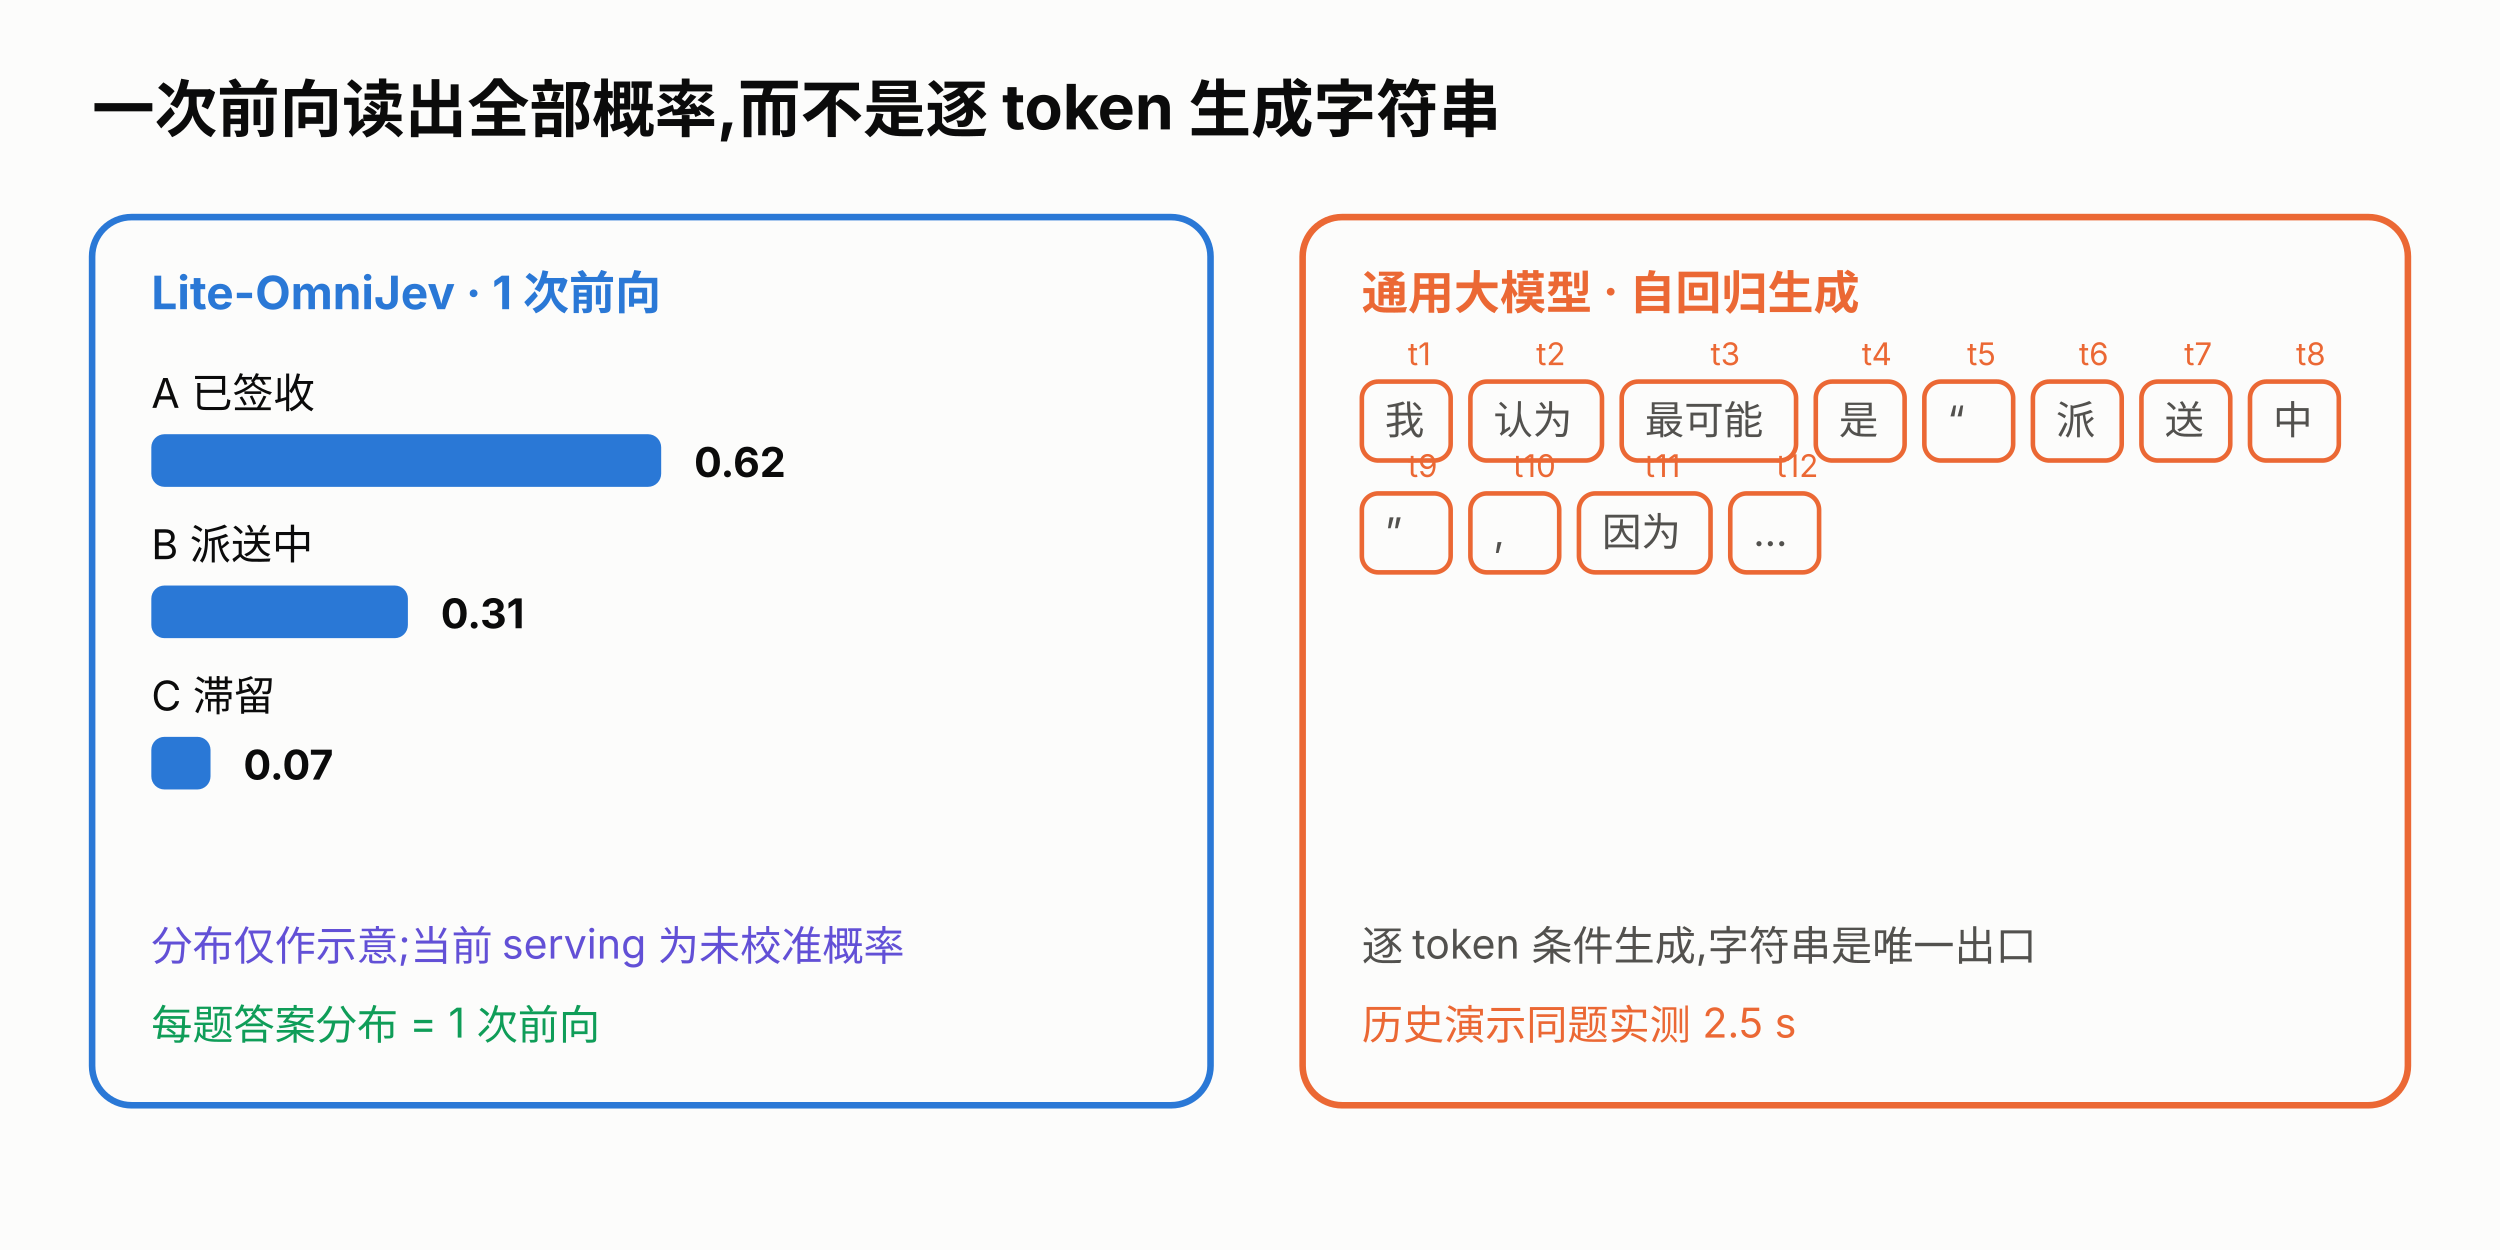
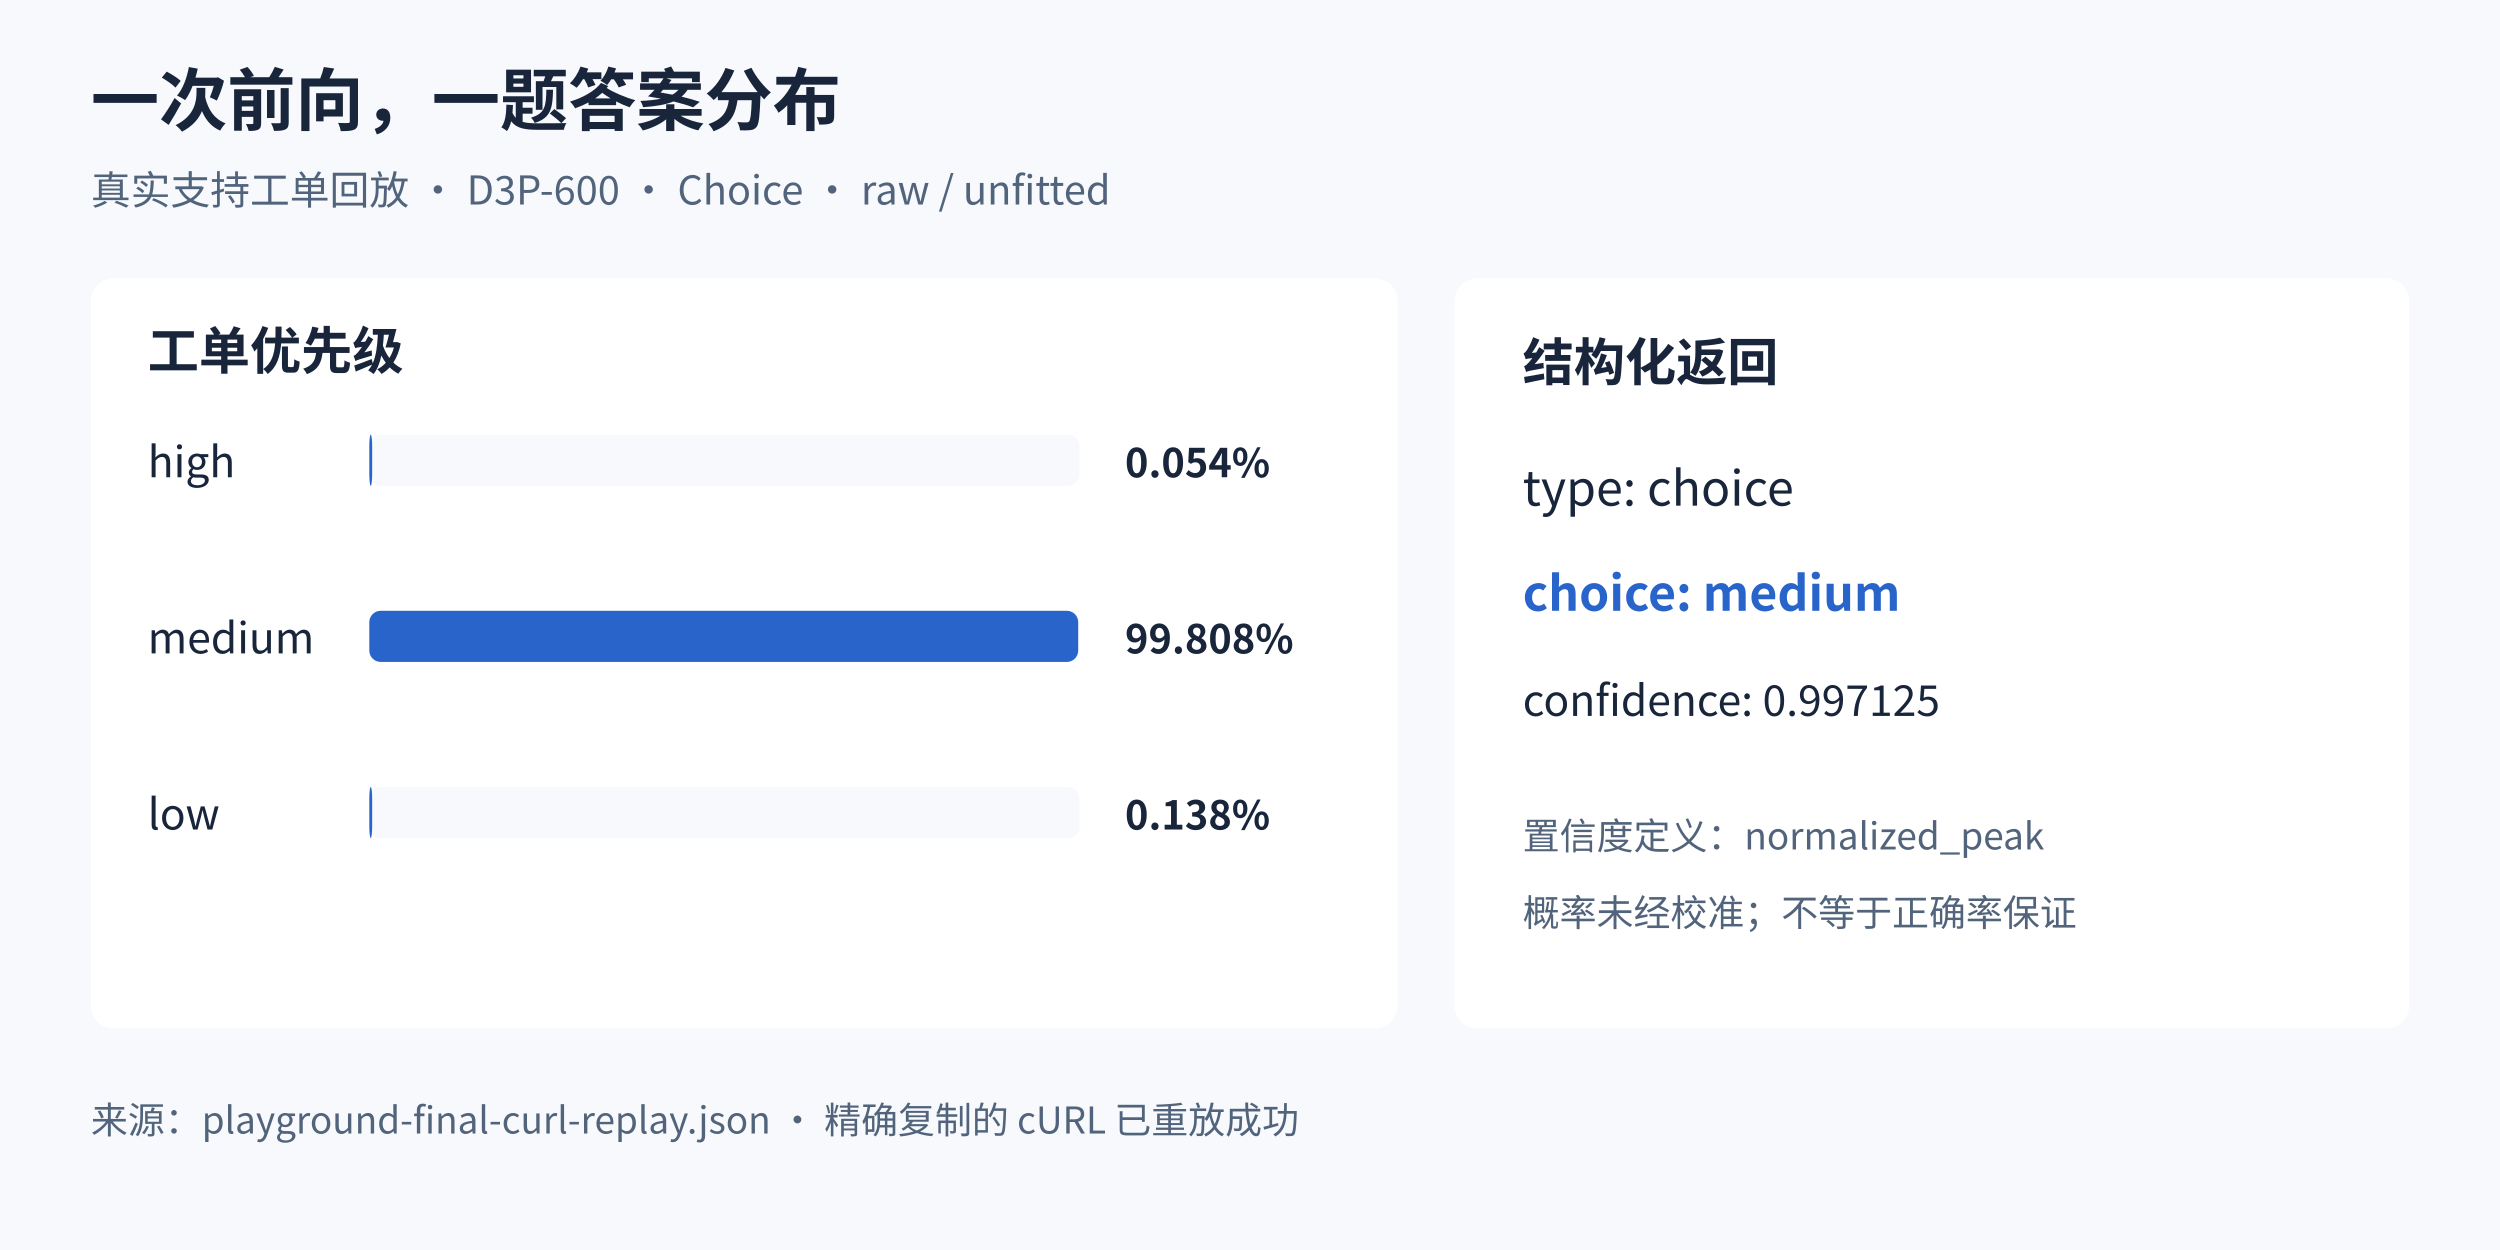
- <svg xmlns="http://www.w3.org/2000/svg" width="760" height="380" viewBox="0 0 760 380" font-family="-apple-system,'PingFang SC',sans-serif">
-   <rect width="760" height="380" fill="#fcfcfb" />
-   <text x="28" y="40" font-size="19" font-weight="700" fill="#0b0b0b">一次前向读出全部概率,而不是逐 token 生成字符串</text>
-   <rect x="28" y="66" width="340" height="270" rx="12" fill="none" stroke="#2a78d6" stroke-width="2" />
-   <text x="46" y="94" font-size="14" font-weight="700" fill="#2a78d6">Lite-OmniJev · 1 次前向</text>
-   <text x="46" y="124" font-size="12.5" fill="#0b0b0b">A 已签收</text>
-   <rect x="46" y="132" width="155" height="16" rx="4" fill="#2a78d6" />
-   <text x="211" y="145" font-size="12.5" font-weight="700" fill="#0b0b0b">0.62</text>
-   <text x="46" y="170" font-size="12.5" fill="#0b0b0b">B 派送中</text>
-   <rect x="46" y="178" width="78" height="16" rx="4" fill="#2a78d6" />
-   <text x="134" y="191" font-size="12.5" font-weight="700" fill="#0b0b0b">0.31</text>
-   <text x="46" y="216" font-size="12.5" fill="#0b0b0b">C 滞留</text>
-   <rect x="46" y="224" width="18" height="16" rx="4" fill="#2a78d6" />
-   <text x="74" y="237" font-size="12.5" font-weight="700" fill="#0b0b0b">0.07</text>
-   <text x="46" y="292" font-size="12.5" fill="#6250d6">分布仅作示意;当前 serving 为未校准概率</text>
-   <text x="46" y="316" font-size="12.5" fill="#0f9d58">每题答案分布 = 1 次前向</text>
-   <rect x="396" y="66" width="336" height="270" rx="12" fill="none" stroke="#eb6834" stroke-width="2" />
-   <text x="414" y="94" font-size="14" font-weight="700" fill="#eb6834">通用大模型 · 自回归生成</text>
-   <rect x="414" y="116" width="27" height="24" rx="5" fill="none" stroke="#eb6834" stroke-width="1.4" />
-   <text x="421" y="132" font-size="12" fill="#52514e">我</text>
-   <text x="428" y="111" font-size="9.5" fill="#eb6834">t1</text>
-   <rect x="447" y="116" width="40" height="24" rx="5" fill="none" stroke="#eb6834" stroke-width="1.4" />
-   <text x="454" y="132" font-size="12" fill="#52514e">认为</text>
-   <text x="467" y="111" font-size="9.5" fill="#eb6834">t2</text>
-   <rect x="493" y="116" width="53" height="24" rx="5" fill="none" stroke="#eb6834" stroke-width="1.4" />
-   <text x="500" y="132" font-size="12" fill="#52514e">最可能</text>
-   <text x="520" y="111" font-size="9.5" fill="#eb6834">t3</text>
-   <rect x="552" y="116" width="27" height="24" rx="5" fill="none" stroke="#eb6834" stroke-width="1.4" />
-   <text x="559" y="132" font-size="12" fill="#52514e">是</text>
-   <text x="566" y="111" font-size="9.5" fill="#eb6834">t4</text>
-   <rect x="585" y="116" width="27" height="24" rx="5" fill="none" stroke="#eb6834" stroke-width="1.4" />
-   <text x="592" y="132" font-size="12" fill="#52514e">“</text>
-   <text x="598" y="111" font-size="9.5" fill="#eb6834">t5</text>
-   <rect x="618" y="116" width="27" height="24" rx="5" fill="none" stroke="#eb6834" stroke-width="1.4" />
-   <text x="625" y="132" font-size="12" fill="#52514e">派</text>
-   <text x="632" y="111" font-size="9.5" fill="#eb6834">t6</text>
-   <rect x="651" y="116" width="27" height="24" rx="5" fill="none" stroke="#eb6834" stroke-width="1.4" />
-   <text x="658" y="132" font-size="12" fill="#52514e">送</text>
-   <text x="664" y="111" font-size="9.5" fill="#eb6834">t7</text>
-   <rect x="684" y="116" width="27" height="24" rx="5" fill="none" stroke="#eb6834" stroke-width="1.4" />
-   <text x="691" y="132" font-size="12" fill="#52514e">中</text>
-   <text x="698" y="111" font-size="9.5" fill="#eb6834">t8</text>
-   <rect x="414" y="150" width="27" height="24" rx="5" fill="none" stroke="#eb6834" stroke-width="1.4" />
-   <text x="421" y="166" font-size="12" fill="#52514e">”</text>
-   <text x="428" y="145" font-size="9.5" fill="#eb6834">t9</text>
-   <rect x="447" y="150" width="27" height="24" rx="5" fill="none" stroke="#eb6834" stroke-width="1.4" />
-   <text x="454" y="166" font-size="12" fill="#52514e">,</text>
-   <text x="460" y="145" font-size="9.5" fill="#eb6834">t10</text>
-   <rect x="480" y="150" width="40" height="24" rx="5" fill="none" stroke="#eb6834" stroke-width="1.4" />
-   <text x="487" y="166" font-size="12" fill="#52514e">因为</text>
-   <text x="500" y="145" font-size="9.5" fill="#eb6834">t11</text>
-   <rect x="526" y="150" width="27" height="24" rx="5" fill="none" stroke="#eb6834" stroke-width="1.4" />
-   <text x="533" y="166" font-size="12" fill="#52514e">…</text>
-   <text x="540" y="145" font-size="9.5" fill="#eb6834">t12</text>
-   <text x="414" y="292" font-size="12.5" fill="#52514e">逐 token 条件生成,字符串是唯一出口</text>
-   <text x="414" y="316" font-size="12.5" fill="#eb6834">历史演示同题实测 2.5 s</text>
+ <svg xmlns="http://www.w3.org/2000/svg" width="880" height="440" viewBox="0 0 880 440" font-family="-apple-system,BlinkMacSystemFont,PingFang SC,Noto Sans CJK SC,sans-serif">
+   <rect x="0" y="0" width="880" height="440" rx="0" fill="#f7f9fc" />
+   <text x="32" y="44" fill="#18253b" font-size="24" font-weight="700">一次前向，一题答案分布</text>
+   <text x="32" y="72" fill="#52647c" font-size="14" font-weight="400">真实支持工单回放 · D3P-600 · Choice · raw / unfitted</text>
+   <rect x="32" y="98" width="460" height="264" rx="8" fill="#ffffff" />
+   <rect x="512" y="98" width="336" height="264" rx="8" fill="#ffffff" />
+   <text x="52" y="130" fill="#18253b" font-size="18" font-weight="600">工单优先级</text>
+   <text x="52" y="168" fill="#18253b" font-size="15" font-weight="400">high</text>
+   <rect x="130" y="153" width="250" height="18" rx="4" fill="#f7f9fc" />
+   <rect x="130" y="153" width="1" height="18" rx="4" fill="#2864ca" />
+   <text x="396" y="168" fill="#18253b" font-size="14" font-weight="600">0.054%</text>
+   <text x="52" y="230" fill="#18253b" font-size="15" font-weight="400">medium</text>
+   <rect x="130" y="215" width="250" height="18" rx="4" fill="#f7f9fc" />
+   <rect x="130" y="215" width="249.521" height="18" rx="4" fill="#2864ca" />
+   <text x="396" y="230" fill="#18253b" font-size="14" font-weight="600">99.808%</text>
+   <text x="52" y="292" fill="#18253b" font-size="15" font-weight="400">low</text>
+   <rect x="130" y="277" width="250" height="18" rx="4" fill="#f7f9fc" />
+   <rect x="130" y="277" width="1" height="18" rx="4" fill="#2864ca" />
+   <text x="396" y="292" fill="#18253b" font-size="14" font-weight="600">0.138%</text>
+   <text x="536" y="134" fill="#18253b" font-size="18" font-weight="600">结构化返回</text>
+   <text x="536" y="178" fill="#18253b" font-size="17" font-weight="400">type: choice</text>
+   <text x="536" y="215" fill="#2864ca" font-size="17" font-weight="600">choice: medium</text>
+   <text x="536" y="252" fill="#18253b" font-size="15" font-weight="400">confidence: 0.997125</text>
+   <text x="536" y="299" fill="#52647c" font-size="13" font-weight="400">置信度定义：normalized_peak</text>
+   <text x="536" y="326" fill="#52647c" font-size="13" font-weight="400">概率未经校准；不等于正确率保证</text>
+   <text x="32" y="399" fill="#52647c" font-size="13" font-weight="400">来源：playground-final-curl-replay.json · 精确复制的 cURL 已重放成功</text>
</svg>
